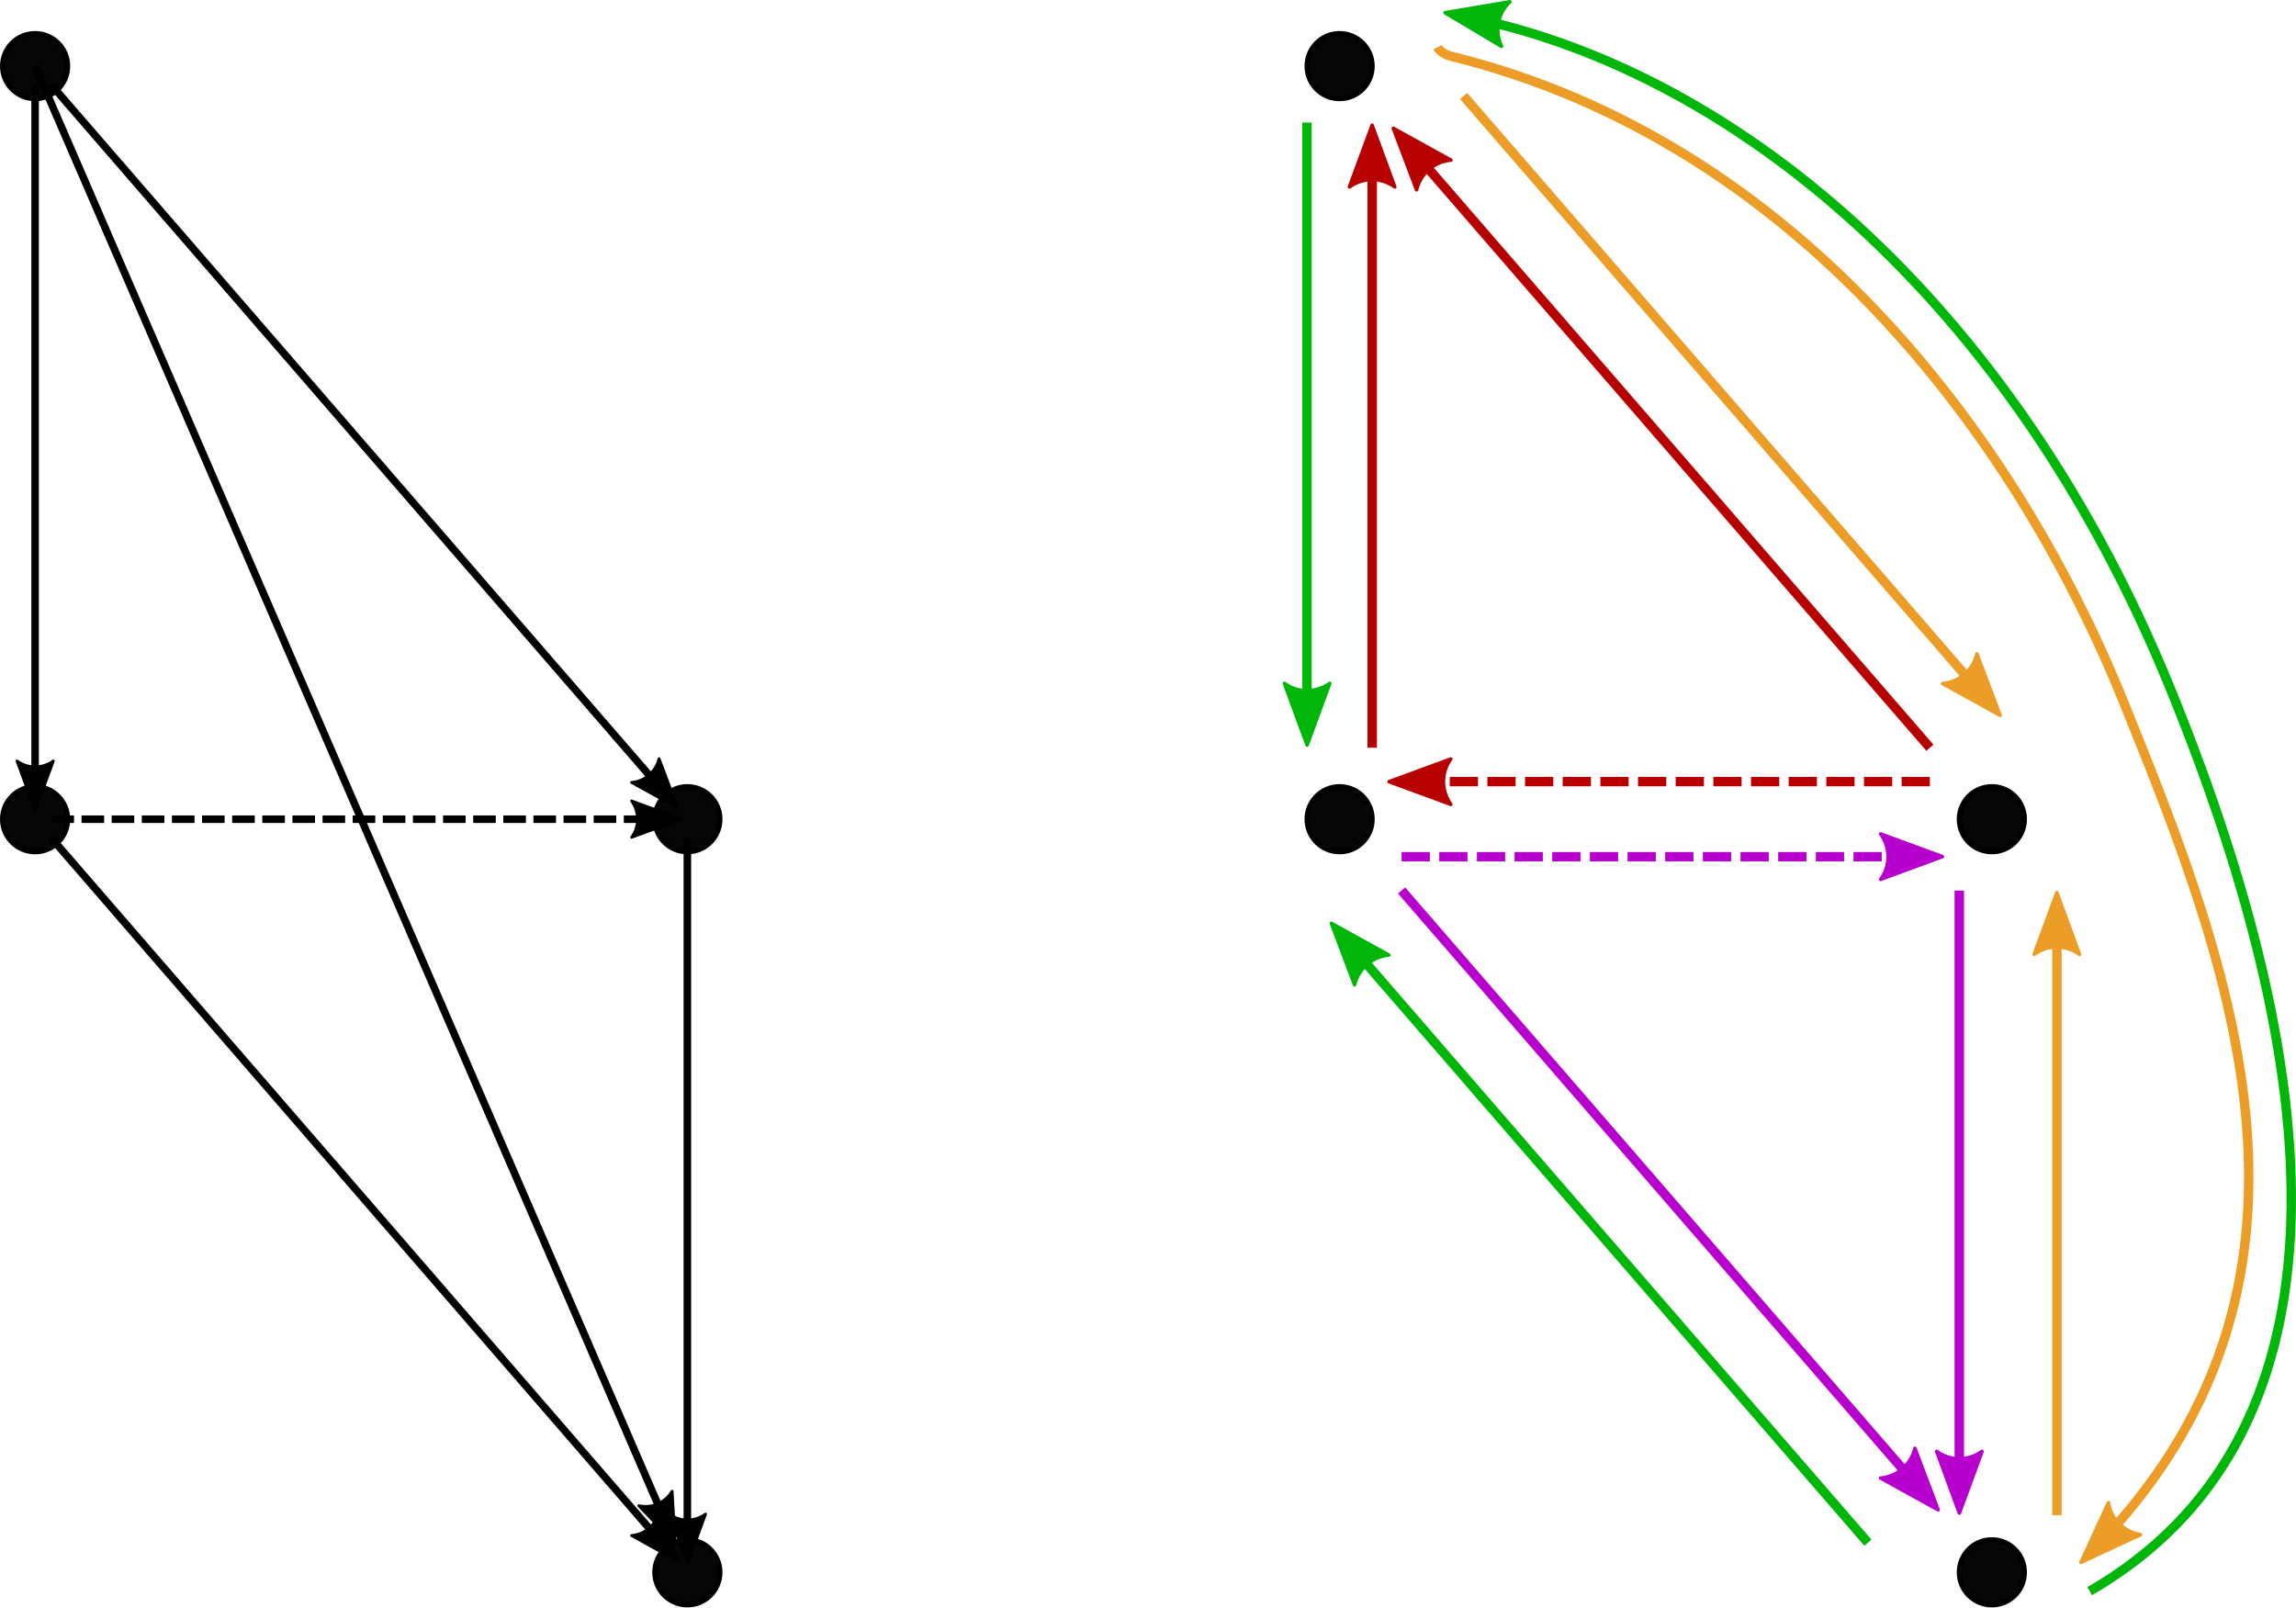
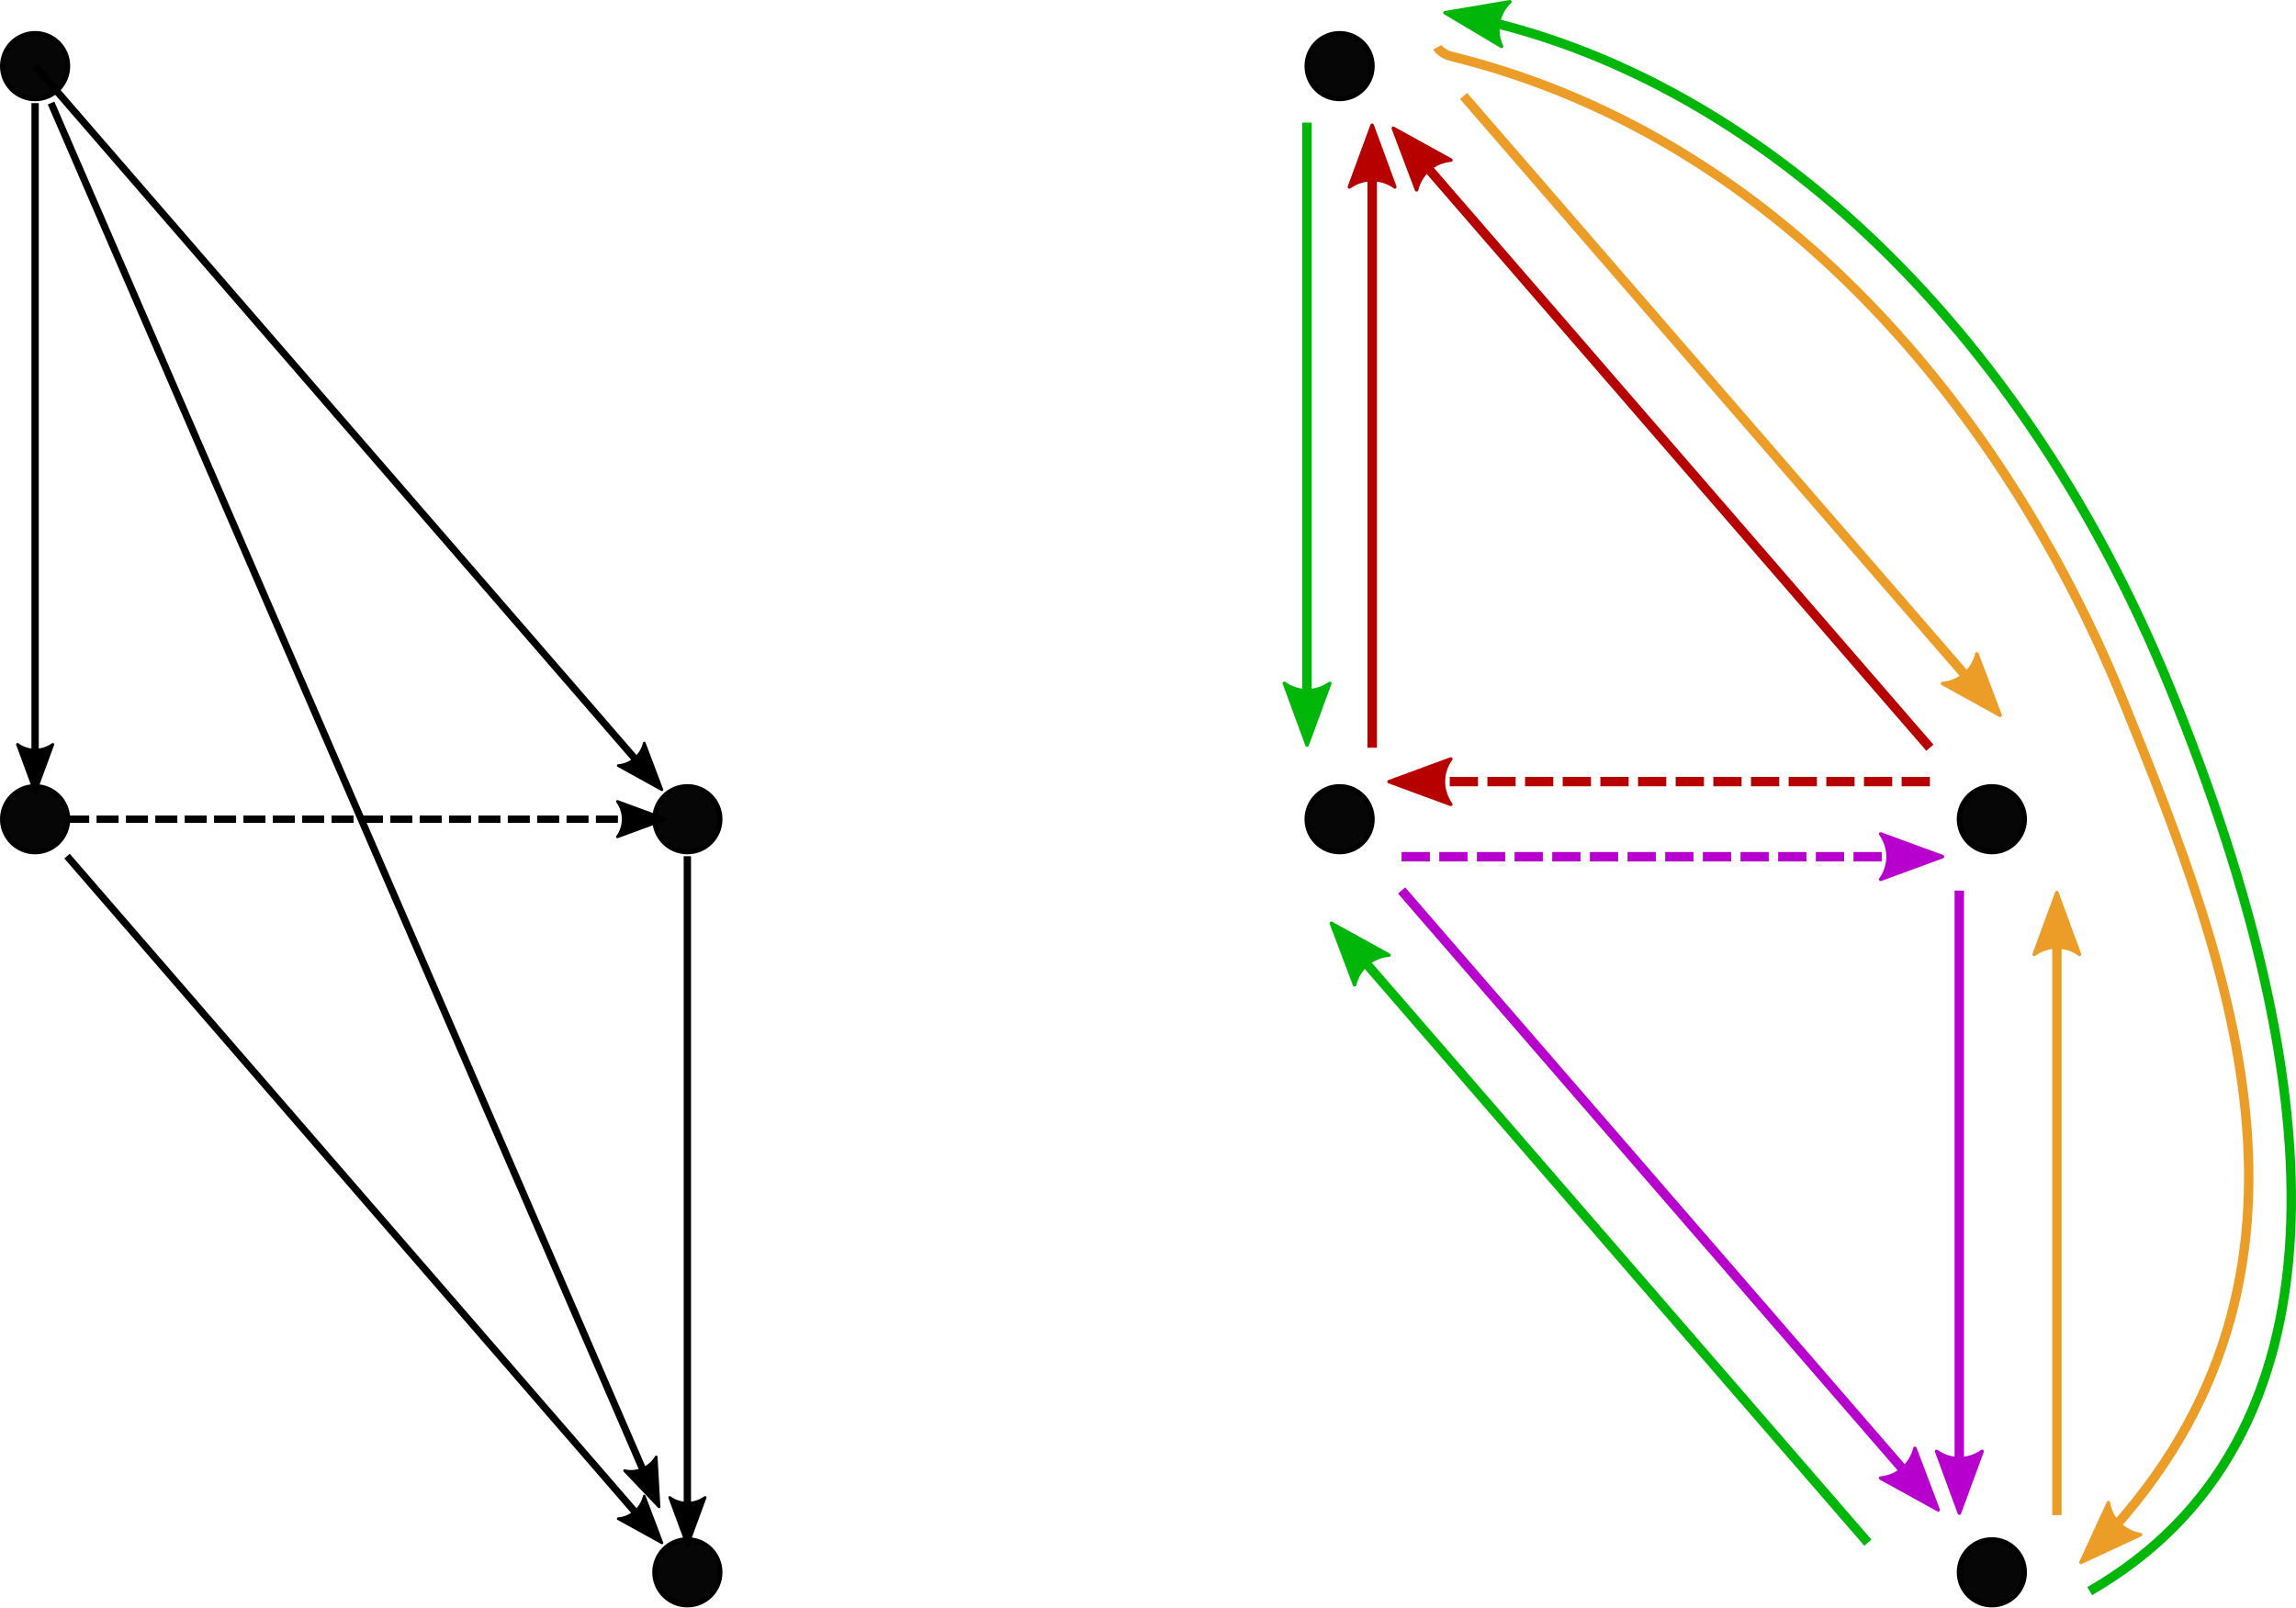
<svg xmlns="http://www.w3.org/2000/svg" width="121.94mm" height="85.376mm" viewBox="0 0 121.94 85.376" version="1.1" id="svg5">
  <defs id="defs2">
    <marker style="overflow:visible" id="marker8278" refX="0" refY="0" orient="auto">
      <path transform="scale(-0.6)" d="M 8.719,4.034 -2.207,0.016 8.719,-4.002 c -1.745,2.372 -1.735,5.617 -6e-7,8.035 z" style="fill:context-stroke;fill-rule:evenodd;stroke:context-stroke;stroke-width:0.625;stroke-linejoin:round" id="path8276" />
    </marker>
    <marker style="overflow:visible" id="marker8268" refX="0" refY="0" orient="auto">
      <path transform="matrix(-0.4,0,0,-0.4,-4,0)" style="fill:context-stroke;fill-rule:evenodd;stroke:context-stroke;stroke-width:1pt" d="M 0,0 5,-5 -12.5,0 5,5 Z" id="path8266" />
    </marker>
    <marker style="overflow:visible" id="marker8258" refX="0" refY="0" orient="auto">
      <path transform="matrix(-0.4,0,0,-0.4,-4,0)" style="fill:context-stroke;fill-rule:evenodd;stroke:context-stroke;stroke-width:1pt" d="M 0,0 5,-5 -12.5,0 5,5 Z" id="path8256" />
    </marker>
    <marker style="overflow:visible" id="marker2971" refX="0" refY="0" orient="auto">
      <path transform="scale(-0.6)" d="M 8.719,4.034 -2.207,0.016 8.719,-4.002 c -1.745,2.372 -1.735,5.617 -6e-7,8.035 z" style="fill:context-stroke;fill-rule:evenodd;stroke:context-stroke;stroke-width:0.625;stroke-linejoin:round" id="path2969" />
    </marker>
    <marker style="overflow:visible" id="Arrow1Mend" refX="0" refY="0" orient="auto">
      <path transform="matrix(-0.4,0,0,-0.4,-4,0)" style="fill:context-stroke;fill-rule:evenodd;stroke:context-stroke;stroke-width:1pt" d="M 0,0 5,-5 -12.5,0 5,5 Z" id="path2213" />
    </marker>
    <marker style="overflow:visible" id="marker2877" refX="0" refY="0" orient="auto">
      <path transform="matrix(-1.1,0,0,-1.1,-1.1,0)" d="M 8.719,4.034 -2.207,0.016 8.719,-4.002 c -1.745,2.372 -1.735,5.617 -6e-7,8.035 z" style="fill:context-stroke;fill-rule:evenodd;stroke:context-stroke;stroke-width:0.625;stroke-linejoin:round" id="path2875" />
    </marker>
    <marker style="overflow:visible" id="marker2867" refX="0" refY="0" orient="auto">
      <path transform="matrix(-0.8,0,0,-0.8,-10,0)" style="fill:context-stroke;fill-rule:evenodd;stroke:context-stroke;stroke-width:1pt" d="M 0,0 5,-5 -12.5,0 5,5 Z" id="path2865" />
    </marker>
    <marker style="overflow:visible" id="marker2851" refX="0" refY="0" orient="auto">
      <path transform="matrix(-0.8,0,0,-0.8,-10,0)" style="fill:context-stroke;fill-rule:evenodd;stroke:context-stroke;stroke-width:1pt" d="M 0,0 5,-5 -12.5,0 5,5 Z" id="path2849" />
    </marker>
    <marker id="ExperimentalArrow" refX="5" refY="3" orient="auto-start-reverse">
      <path style="fill:context-stroke" d="M 10,3 0,6 V 0 Z" id="path2459" />
    </marker>
    <marker style="overflow:visible" id="Arrow2Mend" refX="0" refY="0" orient="auto">
      <path transform="scale(-0.6)" d="M 8.719,4.034 -2.207,0.016 8.719,-4.002 c -1.745,2.372 -1.735,5.617 -6e-7,8.035 z" style="fill:context-stroke;fill-rule:evenodd;stroke:context-stroke;stroke-width:0.625;stroke-linejoin:round" id="path2231" />
    </marker>
    <marker style="overflow:visible" id="Arrow2Lend" refX="0" refY="0" orient="auto">
      <path transform="matrix(-1.1,0,0,-1.1,-1.1,0)" d="M 8.719,4.034 -2.207,0.016 8.719,-4.002 c -1.745,2.372 -1.735,5.617 -6e-7,8.035 z" style="fill:context-stroke;fill-rule:evenodd;stroke:context-stroke;stroke-width:0.625;stroke-linejoin:round" id="path2225" />
    </marker>
    <marker style="overflow:visible" id="marker2486" refX="0" refY="0" orient="auto">
      <path transform="matrix(-0.8,0,0,-0.8,-10,0)" style="fill:context-stroke;fill-rule:evenodd;stroke:context-stroke;stroke-width:1pt" d="M 0,0 5,-5 -12.5,0 5,5 Z" id="path2484" />
    </marker>
    <marker style="overflow:visible" id="marker2476" refX="0" refY="0" orient="auto">
      <path transform="matrix(-0.8,0,0,-0.8,-10,0)" style="fill:context-stroke;fill-rule:evenodd;stroke:context-stroke;stroke-width:1pt" d="M 0,0 5,-5 -12.5,0 5,5 Z" id="path2474" />
    </marker>
    <marker style="overflow:visible" id="Arrow1Lend" refX="0" refY="0" orient="auto">
      <path transform="matrix(-0.8,0,0,-0.8,-10,0)" style="fill:context-stroke;fill-rule:evenodd;stroke:context-stroke;stroke-width:1pt" d="M 0,0 5,-5 -12.5,0 5,5 Z" id="path2207" />
    </marker>
    <marker style="overflow:visible" id="marker2971-5" refX="0" refY="0" orient="auto">
      <path transform="scale(-0.6)" d="M 8.719,4.034 -2.207,0.016 8.719,-4.002 c -1.745,2.372 -1.735,5.617 -6e-7,8.035 z" style="fill:context-stroke;fill-rule:evenodd;stroke:context-stroke;stroke-width:0.625;stroke-linejoin:round" id="path2969-3" />
    </marker>
    <marker style="overflow:visible" id="marker3109" refX="0" refY="0" orient="auto">
      <path transform="scale(-0.6)" d="M 8.719,4.034 -2.207,0.016 8.719,-4.002 c -1.745,2.372 -1.735,5.617 -6e-7,8.035 z" style="fill:context-stroke;fill-rule:evenodd;stroke:context-stroke;stroke-width:0.625;stroke-linejoin:round" id="path3107" />
    </marker>
    <marker style="overflow:visible" id="marker3113" refX="0" refY="0" orient="auto">
      <path transform="scale(-0.6)" d="M 8.719,4.034 -2.207,0.016 8.719,-4.002 c -1.745,2.372 -1.735,5.617 -6e-7,8.035 z" style="fill:context-stroke;fill-rule:evenodd;stroke:context-stroke;stroke-width:0.625;stroke-linejoin:round" id="path3111" />
    </marker>
    <marker style="overflow:visible" id="marker3117" refX="0" refY="0" orient="auto">
      <path transform="scale(-0.6)" d="M 8.719,4.034 -2.207,0.016 8.719,-4.002 c -1.745,2.372 -1.735,5.617 -6e-7,8.035 z" style="fill:context-stroke;fill-rule:evenodd;stroke:context-stroke;stroke-width:0.625;stroke-linejoin:round" id="path3115" />
    </marker>
    <marker style="overflow:visible" id="marker3121" refX="0" refY="0" orient="auto">
      <path transform="scale(-0.6)" d="M 8.719,4.034 -2.207,0.016 8.719,-4.002 c -1.745,2.372 -1.735,5.617 -6e-7,8.035 z" style="fill:context-stroke;fill-rule:evenodd;stroke:context-stroke;stroke-width:0.625;stroke-linejoin:round" id="path3119" />
    </marker>
    <marker style="overflow:visible" id="marker3125" refX="0" refY="0" orient="auto">
      <path transform="scale(-0.6)" d="M 8.719,4.034 -2.207,0.016 8.719,-4.002 c -1.745,2.372 -1.735,5.617 -6e-7,8.035 z" style="fill:context-stroke;fill-rule:evenodd;stroke:context-stroke;stroke-width:0.625;stroke-linejoin:round" id="path3123" />
    </marker>
    <marker style="overflow:visible" id="Arrow2Mend-6" refX="0" refY="0" orient="auto">
      <path transform="scale(-0.6)" d="M 8.719,4.034 -2.207,0.016 8.719,-4.002 c -1.745,2.372 -1.735,5.617 -6e-7,8.035 z" style="fill:context-stroke;fill-rule:evenodd;stroke:context-stroke;stroke-width:0.625;stroke-linejoin:round" id="path2231-2" />
    </marker>
    <marker style="overflow:visible" id="marker9014" refX="0" refY="0" orient="auto">
      <path transform="scale(-0.6)" d="M 8.719,4.034 -2.207,0.016 8.719,-4.002 c -1.745,2.372 -1.735,5.617 -6e-7,8.035 z" style="fill:context-stroke;fill-rule:evenodd;stroke:context-stroke;stroke-width:0.625;stroke-linejoin:round" id="path9012" />
    </marker>
    <marker style="overflow:visible" id="marker9018" refX="0" refY="0" orient="auto">
      <path transform="scale(-0.6)" d="M 8.719,4.034 -2.207,0.016 8.719,-4.002 c -1.745,2.372 -1.735,5.617 -6e-7,8.035 z" style="fill:context-stroke;fill-rule:evenodd;stroke:context-stroke;stroke-width:0.625;stroke-linejoin:round" id="path9016" />
    </marker>
    <marker style="overflow:visible" id="Arrow2Mend-9" refX="0" refY="0" orient="auto">
      <path transform="scale(-0.6)" d="M 8.719,4.034 -2.207,0.016 8.719,-4.002 c -1.745,2.372 -1.735,5.617 -6e-7,8.035 z" style="fill:context-stroke;fill-rule:evenodd;stroke:context-stroke;stroke-width:0.625;stroke-linejoin:round" id="path2231-20" />
    </marker>
    <marker style="overflow:visible" id="marker9014-2" refX="0" refY="0" orient="auto">
      <path transform="scale(-0.6)" d="M 8.719,4.034 -2.207,0.016 8.719,-4.002 c -1.745,2.372 -1.735,5.617 -6e-7,8.035 z" style="fill:context-stroke;fill-rule:evenodd;stroke:context-stroke;stroke-width:0.625;stroke-linejoin:round" id="path9012-3" />
    </marker>
    <marker style="overflow:visible" id="marker9018-7" refX="0" refY="0" orient="auto">
      <path transform="scale(-0.6)" d="M 8.719,4.034 -2.207,0.016 8.719,-4.002 c -1.745,2.372 -1.735,5.617 -6e-7,8.035 z" style="fill:context-stroke;fill-rule:evenodd;stroke:context-stroke;stroke-width:0.625;stroke-linejoin:round" id="path9016-5" />
    </marker>
    <marker style="overflow:visible" id="Arrow2Mend-7" refX="0" refY="0" orient="auto">
      <path transform="scale(-0.6)" d="M 8.719,4.034 -2.207,0.016 8.719,-4.002 c -1.745,2.372 -1.735,5.617 -6e-7,8.035 z" style="fill:context-stroke;fill-rule:evenodd;stroke:context-stroke;stroke-width:0.625;stroke-linejoin:round" id="path2231-8" />
    </marker>
    <marker style="overflow:visible" id="marker9014-4" refX="0" refY="0" orient="auto">
      <path transform="scale(-0.6)" d="M 8.719,4.034 -2.207,0.016 8.719,-4.002 c -1.745,2.372 -1.735,5.617 -6e-7,8.035 z" style="fill:context-stroke;fill-rule:evenodd;stroke:context-stroke;stroke-width:0.625;stroke-linejoin:round" id="path9012-5" />
    </marker>
    <marker style="overflow:visible" id="marker9018-0" refX="0" refY="0" orient="auto">
      <path transform="scale(-0.6)" d="M 8.719,4.034 -2.207,0.016 8.719,-4.002 c -1.745,2.372 -1.735,5.617 -6e-7,8.035 z" style="fill:context-stroke;fill-rule:evenodd;stroke:context-stroke;stroke-width:0.625;stroke-linejoin:round" id="path9016-3" />
    </marker>
    <marker style="overflow:visible" id="Arrow2Mend-5" refX="0" refY="0" orient="auto">
      <path transform="scale(-0.6)" d="M 8.719,4.034 -2.207,0.016 8.719,-4.002 c -1.745,2.372 -1.735,5.617 -6e-7,8.035 z" style="fill:context-stroke;fill-rule:evenodd;stroke:context-stroke;stroke-width:0.625;stroke-linejoin:round" id="path2231-5" />
    </marker>
    <marker style="overflow:visible" id="Arrow2Mend-52" refX="0" refY="0" orient="auto">
      <path transform="scale(-0.6)" d="M 8.719,4.034 -2.207,0.016 8.719,-4.002 c -1.745,2.372 -1.735,5.617 -6e-7,8.035 z" style="fill:context-stroke;fill-rule:evenodd;stroke:context-stroke;stroke-width:0.625;stroke-linejoin:round" id="path2231-54" />
    </marker>
    <marker style="overflow:visible" id="Arrow2Mend-5-4" refX="0" refY="0" orient="auto">
      <path transform="scale(-0.6)" d="M 8.719,4.034 -2.207,0.016 8.719,-4.002 c -1.745,2.372 -1.735,5.617 -6e-7,8.035 z" style="fill:context-stroke;fill-rule:evenodd;stroke:context-stroke;stroke-width:0.625;stroke-linejoin:round" id="path2231-5-4" />
    </marker>
    <marker style="overflow:visible" id="Arrow2Mend-0" refX="0" refY="0" orient="auto">
      <path transform="scale(-0.6)" d="M 8.719,4.034 -2.207,0.016 8.719,-4.002 c -1.745,2.372 -1.735,5.617 -6e-7,8.035 z" style="fill:context-stroke;fill-rule:evenodd;stroke:context-stroke;stroke-width:0.625;stroke-linejoin:round" id="path2231-7" />
    </marker>
    <marker style="overflow:visible" id="Arrow2Mend-2" refX="0" refY="0" orient="auto">
      <path transform="scale(-0.6)" d="M 8.719,4.034 -2.207,0.016 8.719,-4.002 c -1.745,2.372 -1.735,5.617 -6e-7,8.035 z" style="fill:context-stroke;fill-rule:evenodd;stroke:context-stroke;stroke-width:0.625;stroke-linejoin:round" id="path2231-0" />
    </marker>
    <marker style="overflow:visible" id="Arrow2Mend-2-8" refX="0" refY="0" orient="auto">
      <path transform="scale(-0.6)" d="M 8.719,4.034 -2.207,0.016 8.719,-4.002 c -1.745,2.372 -1.735,5.617 -6e-7,8.035 z" style="fill:context-stroke;fill-rule:evenodd;stroke:context-stroke;stroke-width:0.625;stroke-linejoin:round" id="path2231-0-9" />
    </marker>
    <marker style="overflow:visible" id="Arrow2Mend-2-3" refX="0" refY="0" orient="auto">
      <path transform="scale(-0.6)" d="M 8.719,4.034 -2.207,0.016 8.719,-4.002 c -1.745,2.372 -1.735,5.617 -6e-7,8.035 z" style="fill:context-stroke;fill-rule:evenodd;stroke:context-stroke;stroke-width:0.625;stroke-linejoin:round" id="path2231-0-6" />
    </marker>
    <marker style="overflow:visible" id="Arrow2Mend-52-5" refX="0" refY="0" orient="auto">
      <path transform="scale(-0.6)" d="M 8.719,4.034 -2.207,0.016 8.719,-4.002 c -1.745,2.372 -1.735,5.617 -6e-7,8.035 z" style="fill:context-stroke;fill-rule:evenodd;stroke:context-stroke;stroke-width:0.625;stroke-linejoin:round" id="path2231-54-3" />
    </marker>
  </defs>
  <g id="layer1" transform="translate(-6.795704,-1.488717)">
    <g id="layer2" style="stroke-width:0.5;stroke-miterlimit:7;stroke-dasharray:none">
      <g id="layer3">
        <path style="font-variation-settings:normal;vector-effect:none;fill:none;fill-opacity:1;stroke:#ec9d28;stroke-width:0.5;stroke-linecap:butt;stroke-linejoin:miter;stroke-miterlimit:7;stroke-dasharray:none;stroke-dashoffset:0;stroke-opacity:1;-inkscape-stroke:none;marker-end:url(#Arrow2Mend-0);stop-color:#000000" d="M 116.038,81.962 V 49.562" id="path8917-8" />
        <path style="fill:none;stroke:#ec9d28;stroke-width:0.5;stroke-linecap:butt;stroke-linejoin:miter;stroke-miterlimit:7;stroke-dasharray:none;stroke-opacity:1;marker-end:url(#Arrow2Mend-2-3)" d="m 83.138,4 c 0,0 0.184,0.344 0.741,0.481 C 102.191,9 113.863,24.652 119.575,38.763 125.237,52.751 131.956,69.759 117.779,84" id="path8136-6-7" />
        <path style="fill:none;stroke:#ec9d28;stroke-width:0.5;stroke-linecap:butt;stroke-linejoin:miter;stroke-miterlimit:7;stroke-dasharray:none;stroke-opacity:1;marker-end:url(#Arrow2Mend-2)" d="m 84.526,6.586 7.696,8.886 20.364,23.514" id="path8136-6" />
      </g>
      <g id="g11153">
        <path style="font-variation-settings:normal;opacity:1;vector-effect:none;fill:none;fill-opacity:1;stroke:#00b709;stroke-width:0.5;stroke-linecap:butt;stroke-linejoin:miter;stroke-miterlimit:7;stroke-dasharray:none;stroke-dashoffset:0;stroke-opacity:1;-inkscape-stroke:none;marker-end:url(#Arrow2Mend-52);stop-color:#000000;stop-opacity:1" d="M 117.779,86 C 131.636,78 130.907,59.738 122.059,38.055 113.618,17.368 98.727,5 84.193,2.282" id="path3920" />
        <path style="font-variation-settings:normal;vector-effect:none;fill:none;fill-opacity:1;stroke:#00b709;stroke-width:0.5;stroke-linecap:butt;stroke-linejoin:miter;stroke-miterlimit:7;stroke-dasharray:none;stroke-dashoffset:0;stroke-opacity:1;-inkscape-stroke:none;marker-end:url(#Arrow2Mend-52);stop-color:#000000" d="M 105.999,83.426 77.94,51.026" id="path8915-7" />
        <path style="fill:none;stroke:#00b709;stroke-width:0.5;stroke-linecap:butt;stroke-linejoin:miter;stroke-miterlimit:7;stroke-dasharray:none;stroke-opacity:1;marker-end:url(#Arrow2Mend-5)" d="M 76.21,8 V 40.4" id="path7941-4" />
      </g>
      <g id="g9002">
        <path style="fill:none;stroke:#b70000;stroke-width:0.5;stroke-linecap:butt;stroke-linejoin:miter;stroke-miterlimit:7;stroke-dasharray:1.5, 0.5;stroke-dashoffset:0;stroke-opacity:1;marker-end:url(#Arrow2Mend)" d="M 109.291,43.002 H 81.232" id="path8138" />
        <path style="fill:none;stroke:#b70000;stroke-width:0.5;stroke-linecap:butt;stroke-linejoin:miter;stroke-miterlimit:7;stroke-dasharray:none;stroke-opacity:1;marker-end:url(#Arrow2Mend)" d="M 109.291,41.202 101.595,32.316 81.232,8.802" id="path8136" />
        <path style="fill:none;stroke:#b70000;stroke-width:0.5;stroke-linecap:butt;stroke-linejoin:miter;stroke-miterlimit:7;stroke-dasharray:none;stroke-opacity:1;marker-end:url(#Arrow2Mend)" d="M 79.673,41.202 V 8.802" id="path7941" />
      </g>
      <g id="g9512" transform="translate(0,-0.005748)">
        <path style="font-variation-settings:normal;opacity:1;fill:none;fill-opacity:1;stroke:#b700cd;stroke-width:0.5;stroke-linecap:butt;stroke-linejoin:miter;stroke-miterlimit:7;stroke-dasharray:1.5, 0.5;stroke-dashoffset:0;stroke-opacity:1;marker-end:url(#Arrow2Mend);stop-color:#000000;stop-opacity:1" d="M 81.235,46.998 H 109.294" id="path8913" />
        <path style="font-variation-settings:normal;opacity:1;vector-effect:none;fill:none;fill-opacity:1;stroke:#b700cd;stroke-width:0.5;stroke-linecap:butt;stroke-linejoin:miter;stroke-miterlimit:7;stroke-dasharray:none;stroke-dashoffset:0;stroke-opacity:1;-inkscape-stroke:none;marker-end:url(#Arrow2Mend);stop-color:#000000;stop-opacity:1" d="M 81.235,48.791 109.294,81.191" id="path8915" />
        <path style="font-variation-settings:normal;opacity:1;vector-effect:none;fill:none;fill-opacity:1;stroke:#b700cd;stroke-width:0.5;stroke-linecap:butt;stroke-linejoin:miter;stroke-miterlimit:7;stroke-dasharray:none;stroke-dashoffset:0;stroke-opacity:1;-inkscape-stroke:none;marker-end:url(#Arrow2Mend);stop-color:#000000;stop-opacity:1" d="M 110.853,48.798 V 81.198" id="path8917" />
      </g>
    </g>
    <g id="g1378-5" transform="translate(69.28203)">
      <circle style="fill:#000000;fill-opacity:0.976;stroke:#000000;stroke-width:0.265" id="path1196-62" cx="8.66" cy="5" r="1.732" />
      <circle style="fill:#000000;fill-opacity:0.976;stroke:#000000;stroke-width:0.265" id="path1196-3-9" cx="8.66" cy="45" r="1.732" />
      <circle style="fill:#000000;fill-opacity:0.976;stroke:#000000;stroke-width:0.265" id="path1196-6-1" cx="43.301" cy="45" r="1.732" />
      <circle style="fill:#000000;fill-opacity:0.976;stroke:#000000;stroke-width:0.265" id="path1196-7-2" cx="43.301" cy="85" r="1.732" />
    </g>
    <g id="g1378">
      <circle style="fill:#000000;fill-opacity:0.976;stroke:#000000;stroke-width:0.265" id="path1196" cx="8.66" cy="5" r="1.732" />
      <circle style="fill:#000000;fill-opacity:0.976;stroke:#000000;stroke-width:0.265" id="path1196-3" cx="8.66" cy="45" r="1.732" />
      <circle style="fill:#000000;fill-opacity:0.976;stroke:#000000;stroke-width:0.265" id="path1196-6" cx="43.301" cy="45" r="1.732" />
      <circle style="fill:#000000;fill-opacity:0.976;stroke:#000000;stroke-width:0.265" id="path1196-7" cx="43.301" cy="85" r="1.732" />
    </g>
    <g id="g1385">
-       <path style="fill:none;stroke:#000000;stroke-width:0.4;stroke-linecap:butt;stroke-linejoin:miter;stroke-miterlimit:7;stroke-dasharray:none;stroke-opacity:1;marker-end:url(#marker2971)" d="M 8.66,6 V 44" id="path2192" />
-       <path style="fill:none;stroke:#000000;stroke-width:0.4;stroke-linecap:butt;stroke-linejoin:miter;stroke-miterlimit:7;stroke-dasharray:none;stroke-opacity:1;marker-end:url(#marker2971)" d="M 43.301,46 V 84" id="path2194" />
-       <path style="fill:none;stroke:#000000;stroke-width:0.4;stroke-linecap:butt;stroke-linejoin:miter;stroke-miterlimit:7;stroke-dasharray:1.2, 0.4;stroke-dashoffset:0;stroke-opacity:1;marker-end:url(#marker2971)" d="M 9.526,45 H 42.435" id="path2196" />
-       <path style="fill:none;stroke:#000000;stroke-width:0.4;stroke-linecap:butt;stroke-linejoin:miter;stroke-miterlimit:7;stroke-dasharray:none;stroke-opacity:1;marker-end:url(#marker2971)" d="M 9.526,6 41.377,42.778 42.435,44" id="path2198" />
-       <path style="fill:none;stroke:#000000;stroke-width:0.4;stroke-linecap:butt;stroke-linejoin:miter;stroke-miterlimit:7;stroke-dasharray:none;stroke-opacity:1;marker-end:url(#marker2971)" d="M 9.526,46 42.435,84" id="path2200" />
-       <path style="fill:none;stroke:#000000;stroke-width:0.4;stroke-linecap:butt;stroke-linejoin:miter;stroke-miterlimit:7;stroke-dasharray:none;stroke-opacity:1;marker-end:url(#marker2971)" d="m 8.66,5 33.775,78" id="path2202" />
+       <path style="fill:none;stroke:#000000;stroke-width:0.39;stroke-linecap:butt;stroke-linejoin:miter;stroke-miterlimit:7;stroke-dasharray:none;stroke-opacity:1;marker-end:url(#marker2971)" d="M 8.66,6.965 V 43.065" id="path2192" />
+       <path style="fill:none;stroke:#000000;stroke-width:0.39;stroke-linecap:butt;stroke-linejoin:miter;stroke-miterlimit:7;stroke-dasharray:none;stroke-opacity:1;marker-end:url(#marker2971)" d="M 43.301,46.965 V 83.065" id="path2194" />
+       <path style="fill:none;stroke:#000000;stroke-width:0.39;stroke-linecap:butt;stroke-linejoin:miter;stroke-miterlimit:7;stroke-dasharray:1.17, 0.39;stroke-dashoffset:0;stroke-opacity:1;marker-end:url(#marker2971)" d="M 10.364,45 H 41.628" id="path2196" />
+       <path style="fill:none;stroke:#000000;stroke-width:0.38;stroke-linecap:butt;stroke-linejoin:miter;stroke-miterlimit:7;stroke-dasharray:none;stroke-opacity:1;marker-end:url(#marker2971)" d="M 8.66,5 38.919,39.939 41.619,43.059" id="path2198" />
+       <path style="fill:none;stroke:#000000;stroke-width:0.38;stroke-linecap:butt;stroke-linejoin:miter;stroke-miterlimit:7;stroke-dasharray:none;stroke-opacity:1;marker-end:url(#marker2971)" d="M 10.356,46.959 41.619,83.059" id="path2200" />
+       <path style="fill:none;stroke:#000000;stroke-width:0.38;stroke-linecap:butt;stroke-linejoin:miter;stroke-miterlimit:7;stroke-dasharray:none;stroke-opacity:1;marker-end:url(#marker2971)" d="M 9.507,6.962 41.594,81.062" id="path2202" />
    </g>
  </g>
</svg>
